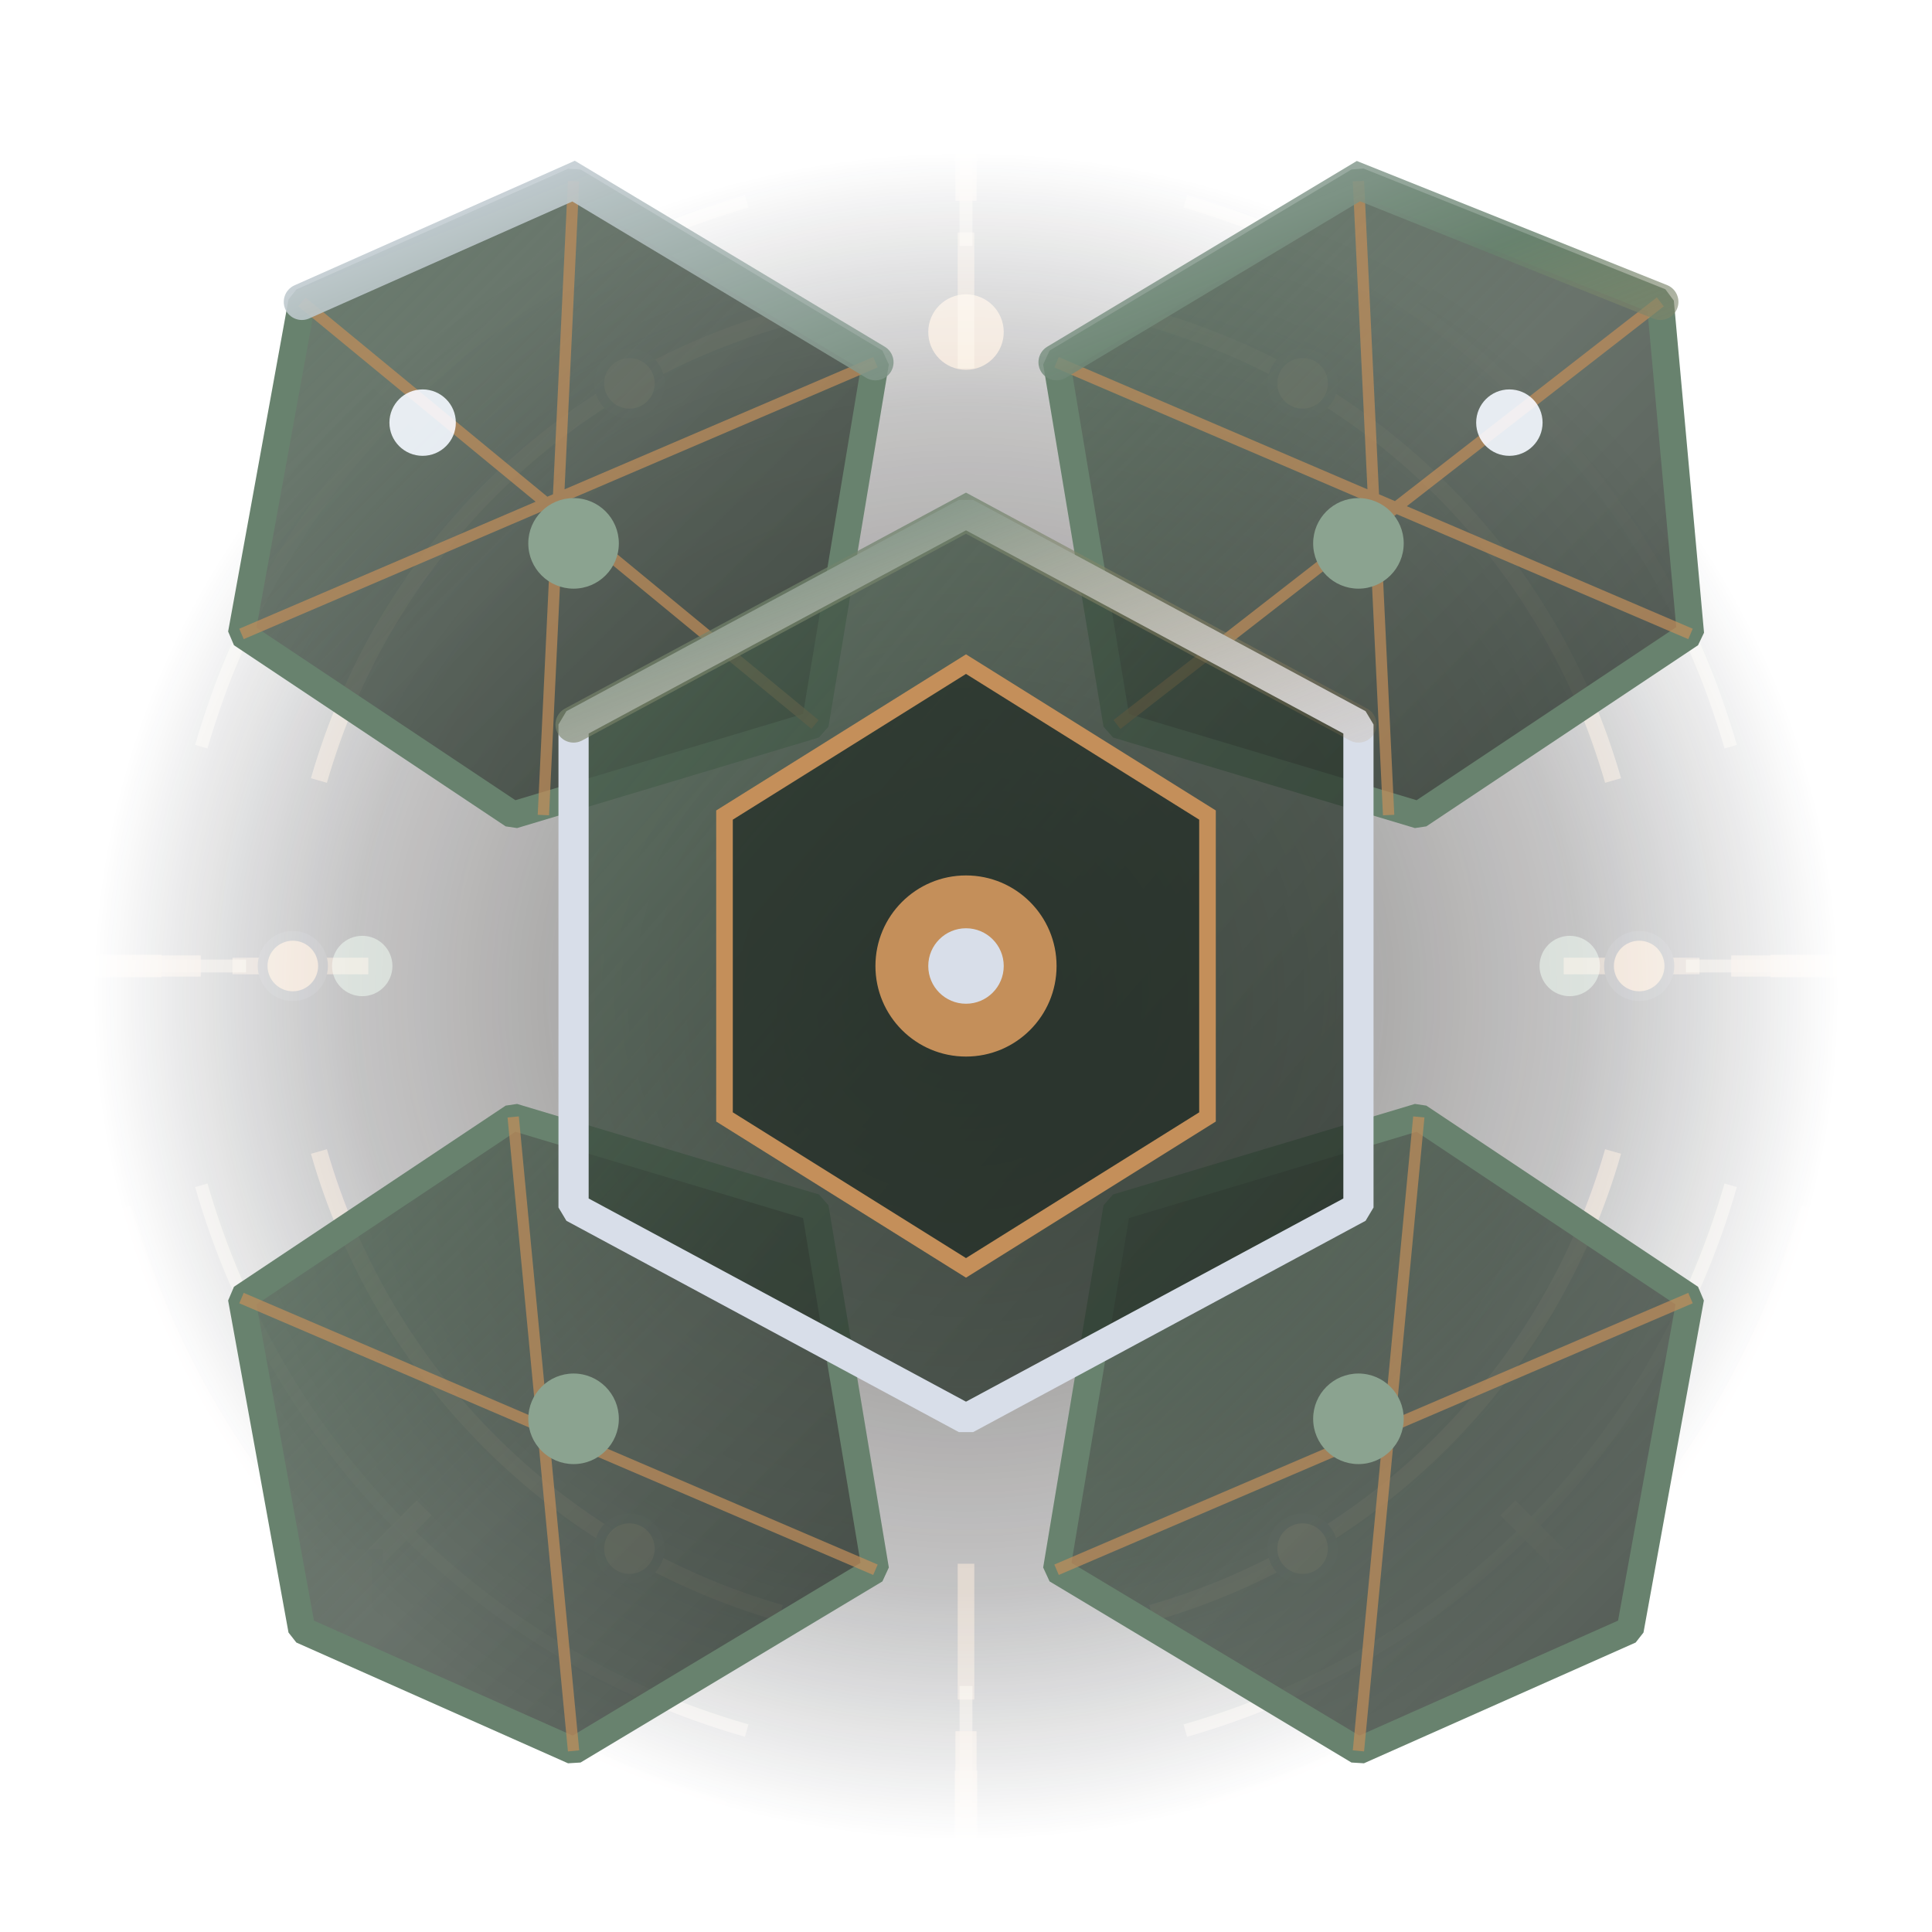
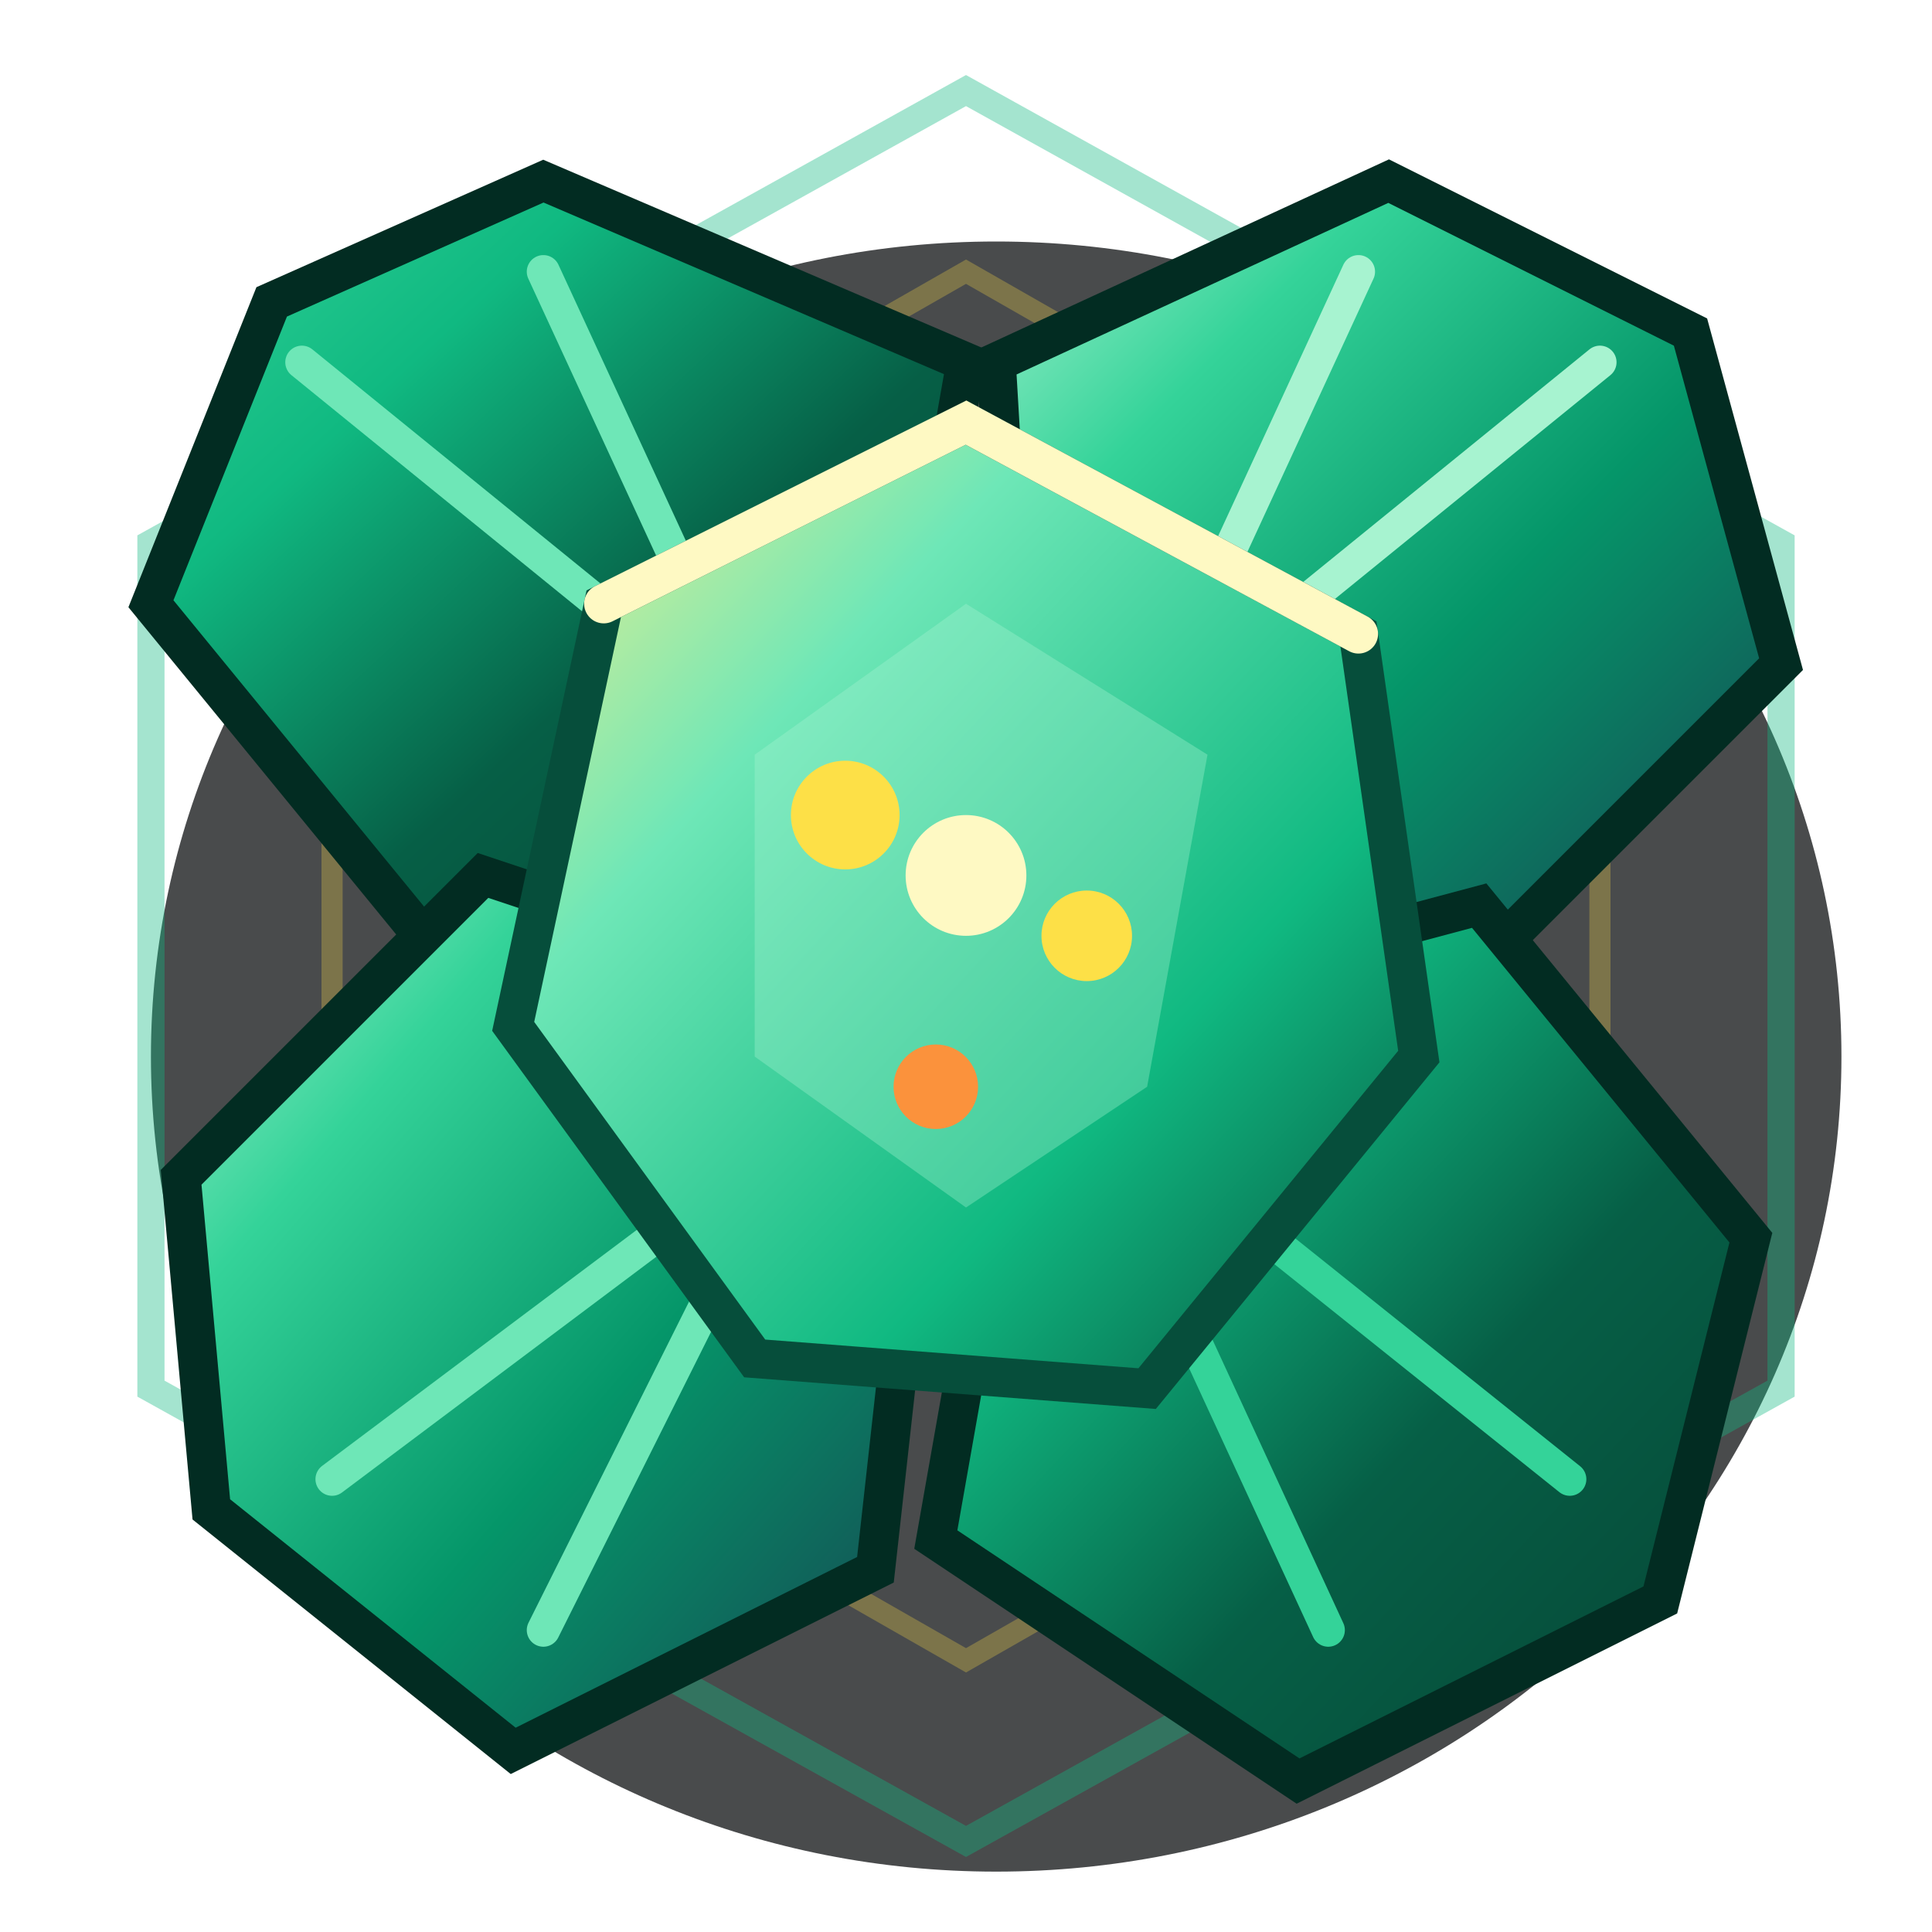
- <svg xmlns="http://www.w3.org/2000/svg" viewBox="0 0 128 128" fill="none" data-rig-id="tile-bush-rig" data-root-anchor="64,64" data-has-aura="true">
+ <svg xmlns="http://www.w3.org/2000/svg" viewBox="0 0 64 64" width="64" height="64">
  <defs>
-     <radialGradient id="bu-shadow-grad" cx="50%" cy="50%" r="50%">
-       <stop offset="0%" stop-color="#12151a" stop-opacity="0.65" />
-       <stop offset="70%" stop-color="#171b22" stop-opacity="0.28" />
-       <stop offset="100%" stop-color="#171b22" stop-opacity="0" />
-     </radialGradient>
-     <radialGradient id="bu-aura-field" cx="50%" cy="50%" r="50%">
-       <stop offset="0%" stop-color="#3d4f41" stop-opacity="0.32" />
-       <stop offset="60%" stop-color="#c48f5a" stop-opacity="0.14" />
-       <stop offset="100%" stop-color="#171b22" stop-opacity="0" />
-     </radialGradient>
-     <linearGradient id="bu-crystal-leaf" x1="0%" y1="0%" x2="100%" y2="100%">
-       <stop offset="0%" stop-color="#526957" stop-opacity="0.85" />
-       <stop offset="50%" stop-color="#2f3d32" stop-opacity="0.72" />
-       <stop offset="100%" stop-color="#222b24" stop-opacity="0.8" />
+     <linearGradient id="tbu-deep" x1="0%" y1="0%" x2="100%" y2="100%">
+       <stop offset="0%" stop-color="#34d399" />
+       <stop offset="28%" stop-color="#10b981" />
+       <stop offset="60%" stop-color="#065f46" />
+       <stop offset="85%" stop-color="#064e3b" />
+       <stop offset="100%" stop-color="#022c22" />
    </linearGradient>
-     <linearGradient id="bu-rim-glow" x1="0%" y1="0%" x2="100%" y2="100%">
-       <stop offset="0%" stop-color="#d8dee9" stop-opacity="0.95" />
-       <stop offset="50%" stop-color="#68826e" stop-opacity="0.8" />
-       <stop offset="100%" stop-color="#c48f5a" stop-opacity="0" />
+     <linearGradient id="tbu-mid" x1="0%" y1="0%" x2="100%" y2="100%">
+       <stop offset="0%" stop-color="#a7f3d0" />
+       <stop offset="25%" stop-color="#34d399" />
+       <stop offset="58%" stop-color="#059669" />
+       <stop offset="85%" stop-color="#115e59" />
+       <stop offset="100%" stop-color="#042f2e" />
+     </linearGradient>
+     <linearGradient id="tbu-crown" x1="0%" y1="0%" x2="100%" y2="100%">
+       <stop offset="0%" stop-color="#fef08a" />
+       <stop offset="30%" stop-color="#6ee7b7" />
+       <stop offset="68%" stop-color="#10b981" />
+       <stop offset="100%" stop-color="#064e3b" />
    </linearGradient>
  </defs>
-   <g id="part-shadow-cast" data-pivot="64,66" data-parent="root" data-z-index="1" data-blend="multiply" style="mix-blend-mode: multiply">
-     <ellipse cx="64" cy="66" rx="58" ry="56" fill="url(#bu-shadow-grad)" />
+   <ellipse id="part-shadow-cast" cx="33" cy="35" rx="28" ry="27" fill="#030507" opacity="0.72" />
+   <polygon id="part-aura-ring-outer" points="32,3 59,18 59,46 32,61 5,46 5,18" fill="none" stroke="#10b981" stroke-width="0.9" stroke-opacity="0.38" />
+   <polygon id="part-aura-ring-inner" points="32,9 53,21 53,43 32,55 11,43 11,21" fill="none" stroke="#fde047" stroke-width="0.7" stroke-opacity="0.28" />
+   <g id="part-frond-tl">
+     <polygon id="part-tl" points="18,6 32,12 29,29 14,31 5,20 9,10" fill="url(#tbu-deep)" stroke="#022c22" stroke-width="1.3" />
+     <path d="M10,12 L26,25 M18,9 L24,22" stroke="#6ee7b7" stroke-width="1.1" stroke-linecap="round" />
  </g>
-   <g id="part-aura-ring-outer" data-pivot="64,64" data-parent="root" data-z-index="4" data-blend="screen" data-motion="spin-cw" style="mix-blend-mode: screen">
-     <circle cx="64" cy="64" r="62" fill="url(#bu-aura-field)" />
-     <path fill="none" stroke="#c48f5a" stroke-width="1.5" stroke-opacity="0.72" d="M120.04,80.07 A58.3,58.3 0 0,1 80.07,120.04 M47.93,120.04 A58.3,58.3 0 0,1 7.96,80.07 M7.96,47.93 A58.3,58.3 0 0,1 47.93,7.96 M80.07,7.96 A58.3,58.3 0 0,1 120.04,47.93 M64,1.7 L64,10.7 M64,117.3 L64,126.3 M1.7,64 L10.7,64 M117.3,64 L126.3,64" stroke-linejoin="bevel" />
-     <path fill="none" stroke="#dfc08e" stroke-width="0.85" stroke-opacity="0.58" d="M114.66,78.53 A52.7,52.7 0 0,1 78.53,114.66 M49.47,114.66 A52.7,52.7 0 0,1 13.34,78.53 M13.34,49.47 A52.7,52.7 0 0,1 49.47,13.34 M78.53,13.34 A52.7,52.7 0 0,1 114.66,49.47 M64,7.3 L64,16.3 M64,111.7 L64,120.7 M7.3,64 L16.3,64 M111.7,64 L120.7,64" stroke-linejoin="bevel" />
-     <line x1="114.7" y1="64" x2="124.3" y2="64" stroke="#c48f5a" stroke-width="1.4" stroke-opacity="0.8" />
-     <line x1="99.9" y1="99.9" x2="106.6" y2="106.6" stroke="#c48f5a" stroke-width="1.4" stroke-opacity="0.8" />
-     <line x1="64" y1="114.7" x2="64" y2="124.3" stroke="#c48f5a" stroke-width="1.4" stroke-opacity="0.8" />
-     <line x1="28.1" y1="99.9" x2="21.4" y2="106.6" stroke="#c48f5a" stroke-width="1.4" stroke-opacity="0.8" />
-     <line x1="13.3" y1="64" x2="3.7" y2="64" stroke="#c48f5a" stroke-width="1.4" stroke-opacity="0.8" />
-     <line x1="28.1" y1="28.1" x2="21.4" y2="21.4" stroke="#c48f5a" stroke-width="1.4" stroke-opacity="0.8" />
-     <line x1="64" y1="13.3" x2="64" y2="3.7" stroke="#c48f5a" stroke-width="1.4" stroke-opacity="0.8" />
-     <line x1="99.9" y1="28.1" x2="106.6" y2="21.4" stroke="#c48f5a" stroke-width="1.4" stroke-opacity="0.8" />
-     <rect x="103" y="103" width="4.4" height="4.4" fill="#c48f5a" stroke="#12151a" stroke-width="0.7" />
-     <rect x="20.6" y="103" width="4.4" height="4.4" fill="#c48f5a" stroke="#12151a" stroke-width="0.7" />
-     <rect x="20.6" y="20.6" width="4.4" height="4.4" fill="#c48f5a" stroke="#12151a" stroke-width="0.7" />
-     <rect x="103" y="20.6" width="4.4" height="4.4" fill="#c48f5a" stroke="#12151a" stroke-width="0.7" />
+   <g id="part-frond-tr">
+     <polygon id="part-tr" points="46,6 56,11 59,22 49,32 34,29 33,12" fill="url(#tbu-mid)" stroke="#022c22" stroke-width="1.3" />
+     <path d="M53,12 L37,25 M45,9 L39,22" stroke="#a7f3d0" stroke-width="1.1" stroke-linecap="round" />
  </g>
-   <g id="part-aura-ring-inner" data-pivot="64,64" data-parent="root" data-z-index="5" data-blend="screen" data-motion="spin-ccw" style="mix-blend-mode: screen">
-     <path fill="none" stroke="#c48f5a" stroke-width="1.1" stroke-opacity="0.68" d="M106.87,76.29 A44.6,44.6 0 0,1 76.29,106.87 M51.71,106.87 A44.6,44.6 0 0,1 21.13,76.29 M21.13,51.71 A44.6,44.6 0 0,1 51.71,21.13 M76.29,21.13 A44.6,44.6 0 0,1 106.87,51.71 M64,15.4 L64,24.4 M64,103.6 L64,112.6 M15.4,64 L24.4,64 M103.6,64 L112.6,64" stroke-linejoin="bevel" />
-     <circle cx="108.6" cy="64" r="2.0" fill="#c48f5a" stroke="#12151a" stroke-width="0.65" />
-     <circle cx="86.3" cy="102.6" r="2.0" fill="#c48f5a" stroke="#12151a" stroke-width="0.65" />
-     <circle cx="41.7" cy="102.6" r="2.0" fill="#c48f5a" stroke="#12151a" stroke-width="0.65" />
-     <circle cx="19.4" cy="64" r="2.0" fill="#c48f5a" stroke="#12151a" stroke-width="0.65" />
-     <circle cx="41.7" cy="25.4" r="2.0" fill="#c48f5a" stroke="#12151a" stroke-width="0.65" />
-     <circle cx="86.3" cy="25.4" r="2.0" fill="#c48f5a" stroke="#12151a" stroke-width="0.65" />
+   <g id="part-frond-bl">
+     <polygon id="part-bl" points="6,39 16,29 31,34 29,52 17,58 7,50" fill="url(#tbu-mid)" stroke="#022c22" stroke-width="1.3" />
+     <path d="M11,49 L27,37 M18,54 L25,40" stroke="#6ee7b7" stroke-width="1.1" stroke-linecap="round" />
  </g>
-   <g id="part-frond-tl" data-pivot="38,38" data-parent="root" data-z-index="20" data-blend="normal" data-motion="sway-part-tl">
-     <polygon points="38,12 58,24 54,48 34,54 16,42 20,20" fill="url(#bu-crystal-leaf)" stroke="#68826e" stroke-width="1.8" stroke-linejoin="bevel" />
-     <path d="M38 12 L36 54 M20 20 L54 48 M58 24 L16 42" stroke="#c48f5a" stroke-width="0.75" stroke-opacity="0.7" />
-     <circle cx="38" cy="36" r="3" fill="#8ba390" />
+   <g id="part-frond-br">
+     <polygon id="part-br" points="34,34 49,30 58,41 55,53 43,59 31,51" fill="url(#tbu-deep)" stroke="#022c22" stroke-width="1.3" />
+     <path d="M52,49 L37,37 M44,54 L38,41" stroke="#34d399" stroke-width="1.1" stroke-linecap="round" />
  </g>
-   <g id="part-frond-tr" data-pivot="90,38" data-parent="root" data-z-index="22" data-blend="normal" data-motion="sway-part-tr">
-     <polygon points="90,12 110,20 112,42 94,54 74,48 70,24" fill="url(#bu-crystal-leaf)" stroke="#68826e" stroke-width="1.8" stroke-linejoin="bevel" />
-     <path d="M90 12 L92 54 M110 20 L74 48 M70 24 L112 42" stroke="#c48f5a" stroke-width="0.75" stroke-opacity="0.7" />
-     <circle cx="90" cy="36" r="3" fill="#8ba390" />
+   <g id="part-frond-center">
+     <polygon points="32,14 45,21 47,35 38,46 25,45 17,34 20,20" fill="url(#tbu-crown)" stroke="#064e3b" stroke-width="1.3" />
+     <polygon points="32,20 40,25 38,36 32,40 25,35 25,25" fill="#a7f3d0" opacity="0.35" />
+     <circle cx="28" cy="27" r="1.8" fill="#fde047" />
+     <circle cx="36" cy="31" r="1.5" fill="#fde047" />
+     <circle cx="31" cy="36" r="1.4" fill="#fb923c" />
  </g>
-   <g id="part-frond-bl" data-pivot="38,90" data-parent="root" data-z-index="24" data-blend="normal" data-motion="sway-part-bl">
-     <polygon points="34,74 54,80 58,104 38,116 20,108 16,86" fill="url(#bu-crystal-leaf)" stroke="#68826e" stroke-width="1.8" stroke-linejoin="bevel" />
-     <path d="M34 74 L38 116 M16 86 L58 104" stroke="#c48f5a" stroke-width="0.75" stroke-opacity="0.7" />
-     <circle cx="38" cy="94" r="3" fill="#8ba390" />
-   </g>
-   <g id="part-frond-br" data-pivot="90,90" data-parent="root" data-z-index="26" data-blend="normal" data-motion="sway-part-br">
-     <polygon points="94,74 112,86 108,108 90,116 70,104 74,80" fill="url(#bu-crystal-leaf)" stroke="#68826e" stroke-width="1.8" stroke-linejoin="bevel" />
-     <path d="M94 74 L90 116 M112 86 L70 104" stroke="#c48f5a" stroke-width="0.75" stroke-opacity="0.7" />
-     <circle cx="90" cy="94" r="3" fill="#8ba390" />
-   </g>
-   <g id="part-frond-center" data-pivot="64,64" data-parent="root" data-z-index="35" data-blend="normal" data-motion="pulse-breathe">
-     <polygon points="64,34 90,48 90,80 64,94 38,80 38,48" fill="url(#bu-crystal-leaf)" stroke="#d8dee9" stroke-width="2.0" stroke-linejoin="bevel" />
-     <polygon points="64,44 80,54 80,74 64,84 48,74 48,54" fill="#222b24" fill-opacity="0.7" stroke="#c48f5a" stroke-width="1.1" />
-     <circle cx="64" cy="64" r="6" fill="#c48f5a" />
-     <circle cx="64" cy="64" r="2.5" fill="#d8dee9" />
-   </g>
-   <g id="part-light-rim-bush" data-pivot="64,64" data-parent="part-frond-center" data-z-index="45" data-blend="plus-lighter" style="mix-blend-mode: plus-lighter">
-     <path d="M20 20 L38 12 L58 24 M70 24 L90 12 L110 20 M38 48 L64 34 L90 48" stroke="url(#bu-rim-glow)" stroke-width="2.4" stroke-linecap="round" />
-   </g>
-   <g id="part-aura-corona-top" data-pivot="64,64" data-parent="root" data-z-index="65" data-blend="screen" data-motion="float-motes" style="mix-blend-mode: screen">
-     <circle cx="28" cy="28" r="2.2" fill="#d8dee9" />
-     <circle cx="100" cy="28" r="2.2" fill="#d8dee9" />
-     <circle cx="64" cy="22" r="2.5" fill="#c48f5a" />
-     <circle cx="24" cy="64" r="2.0" fill="#68826e" />
-     <circle cx="104" cy="64" r="2.0" fill="#68826e" />
-   </g>
+   <path id="part-light-rim-bush" d="M20,20 L32,14 L45,21" fill="none" stroke="#fef9c3" stroke-width="1.3" stroke-linecap="round" />
+   <circle id="part-aura-corona-top" cx="32" cy="29" r="2" fill="#fef9c3" />
</svg>
